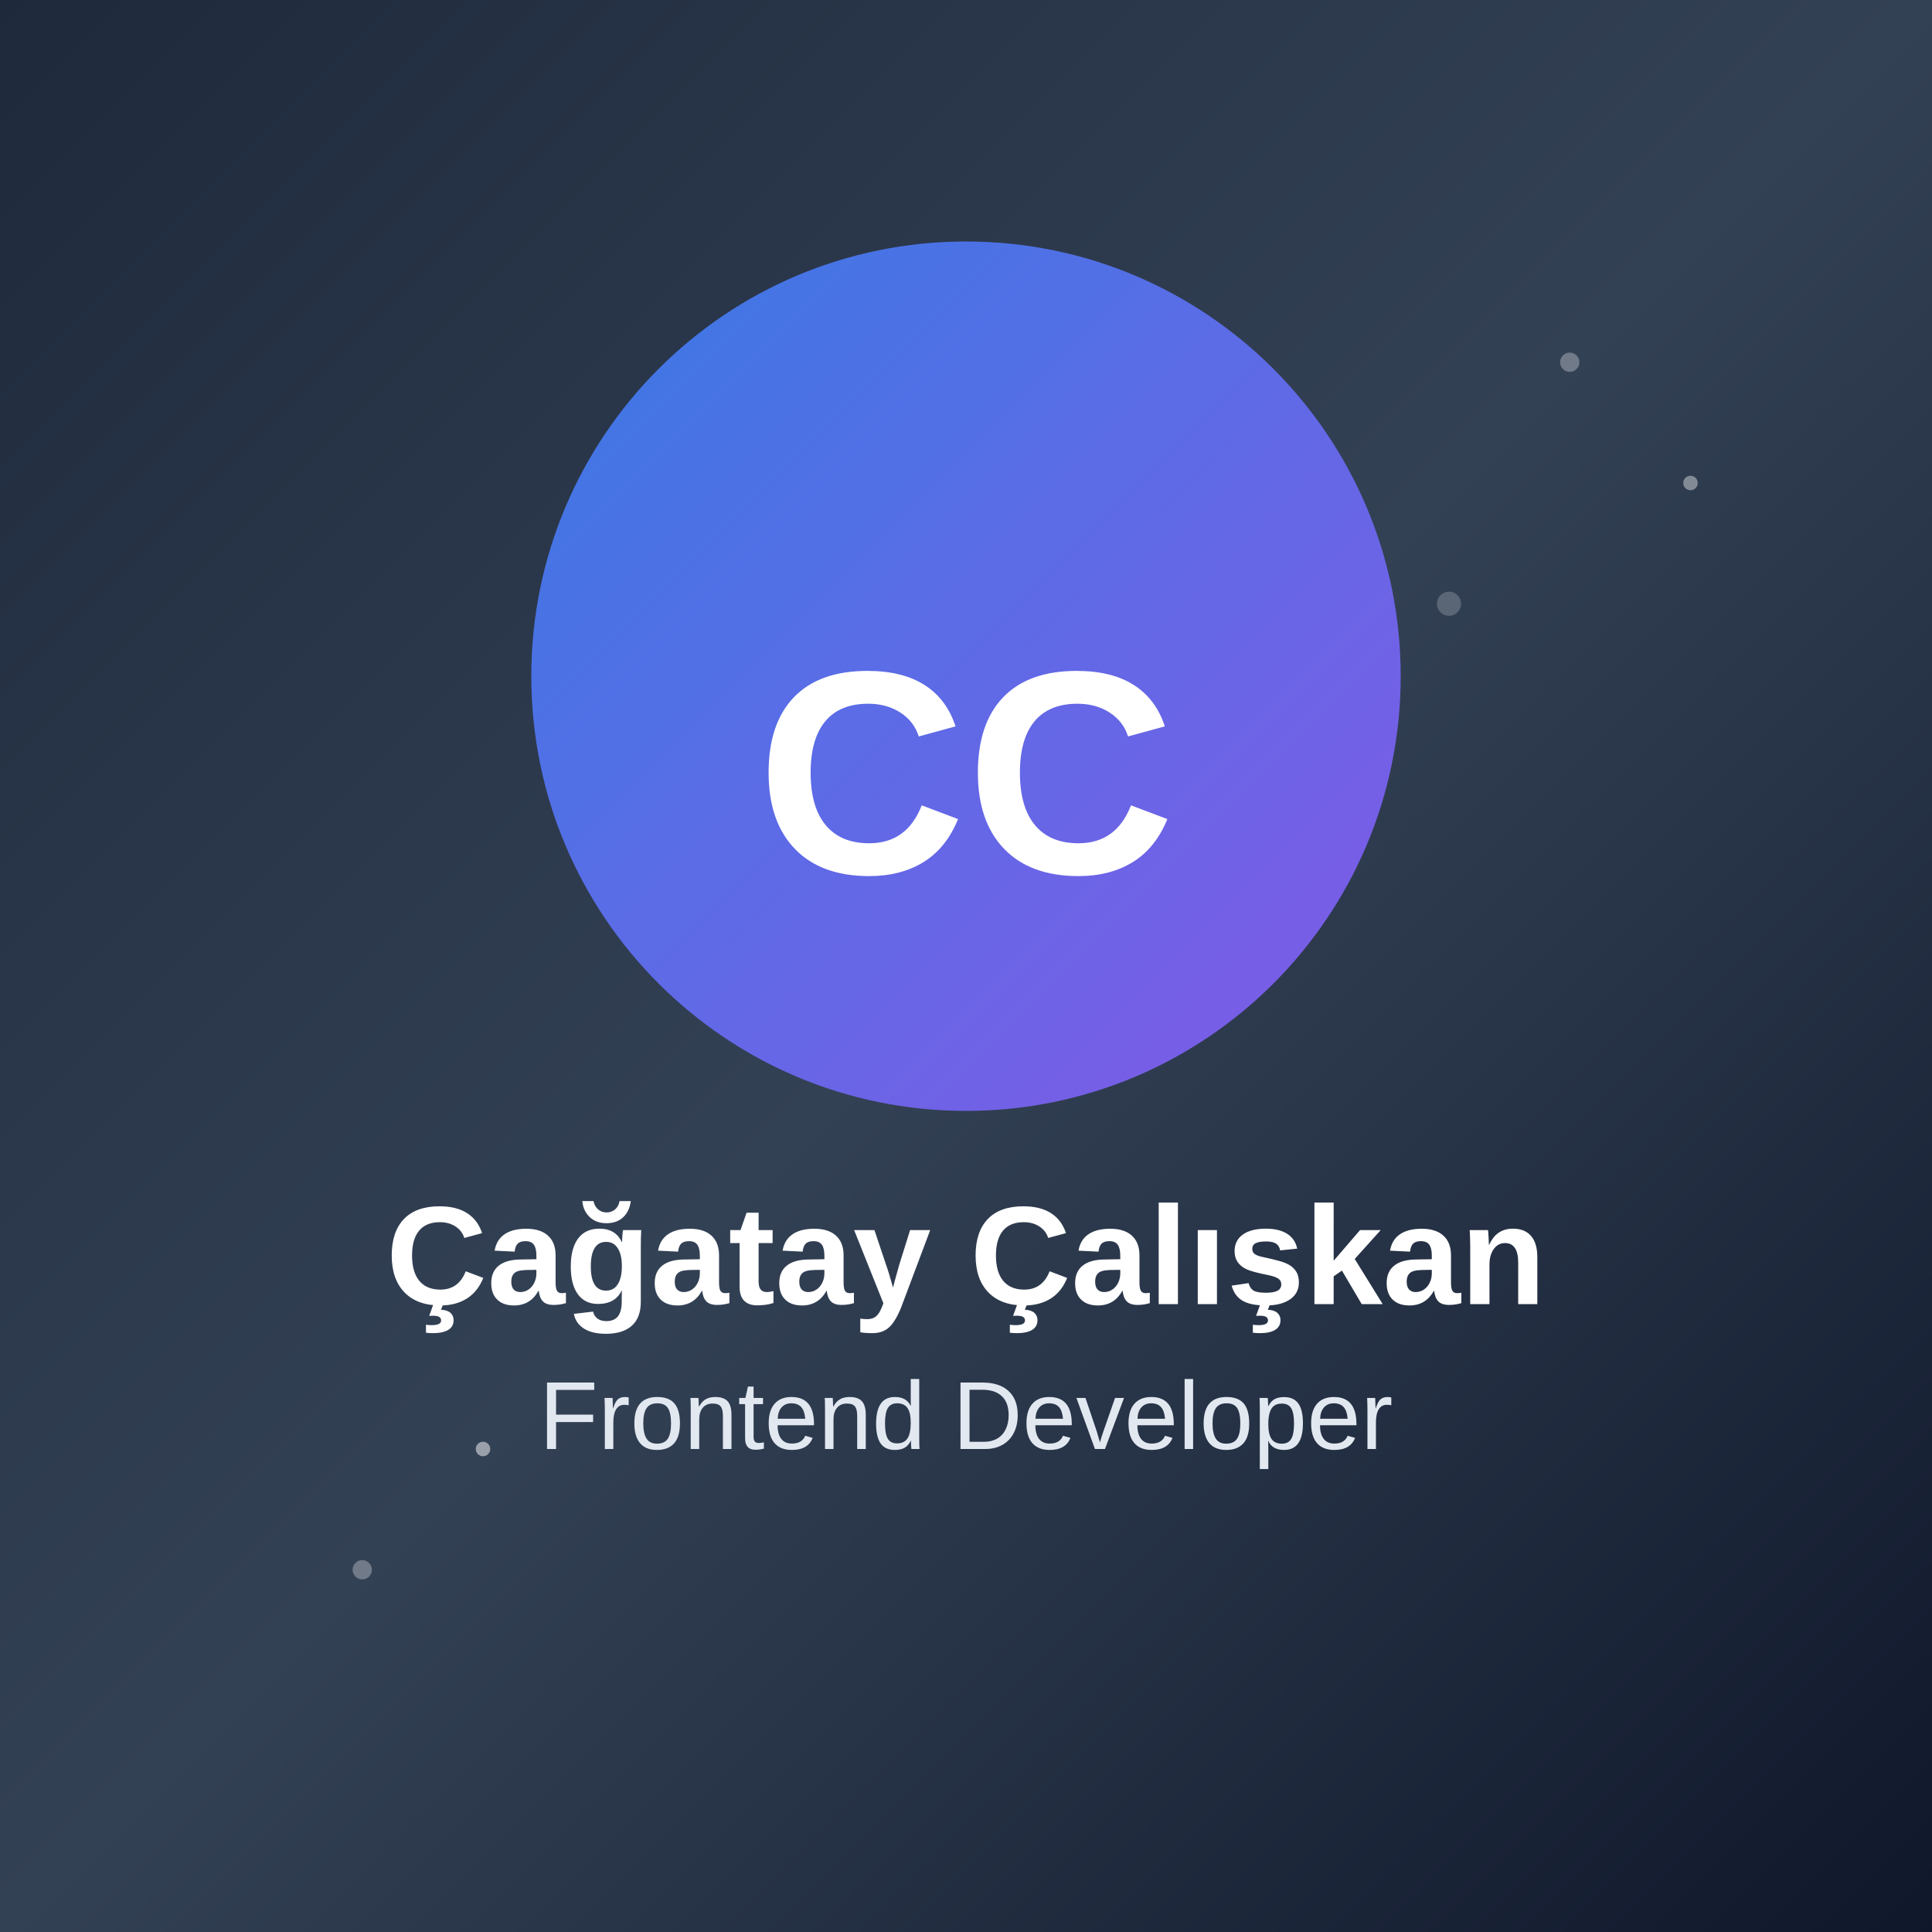
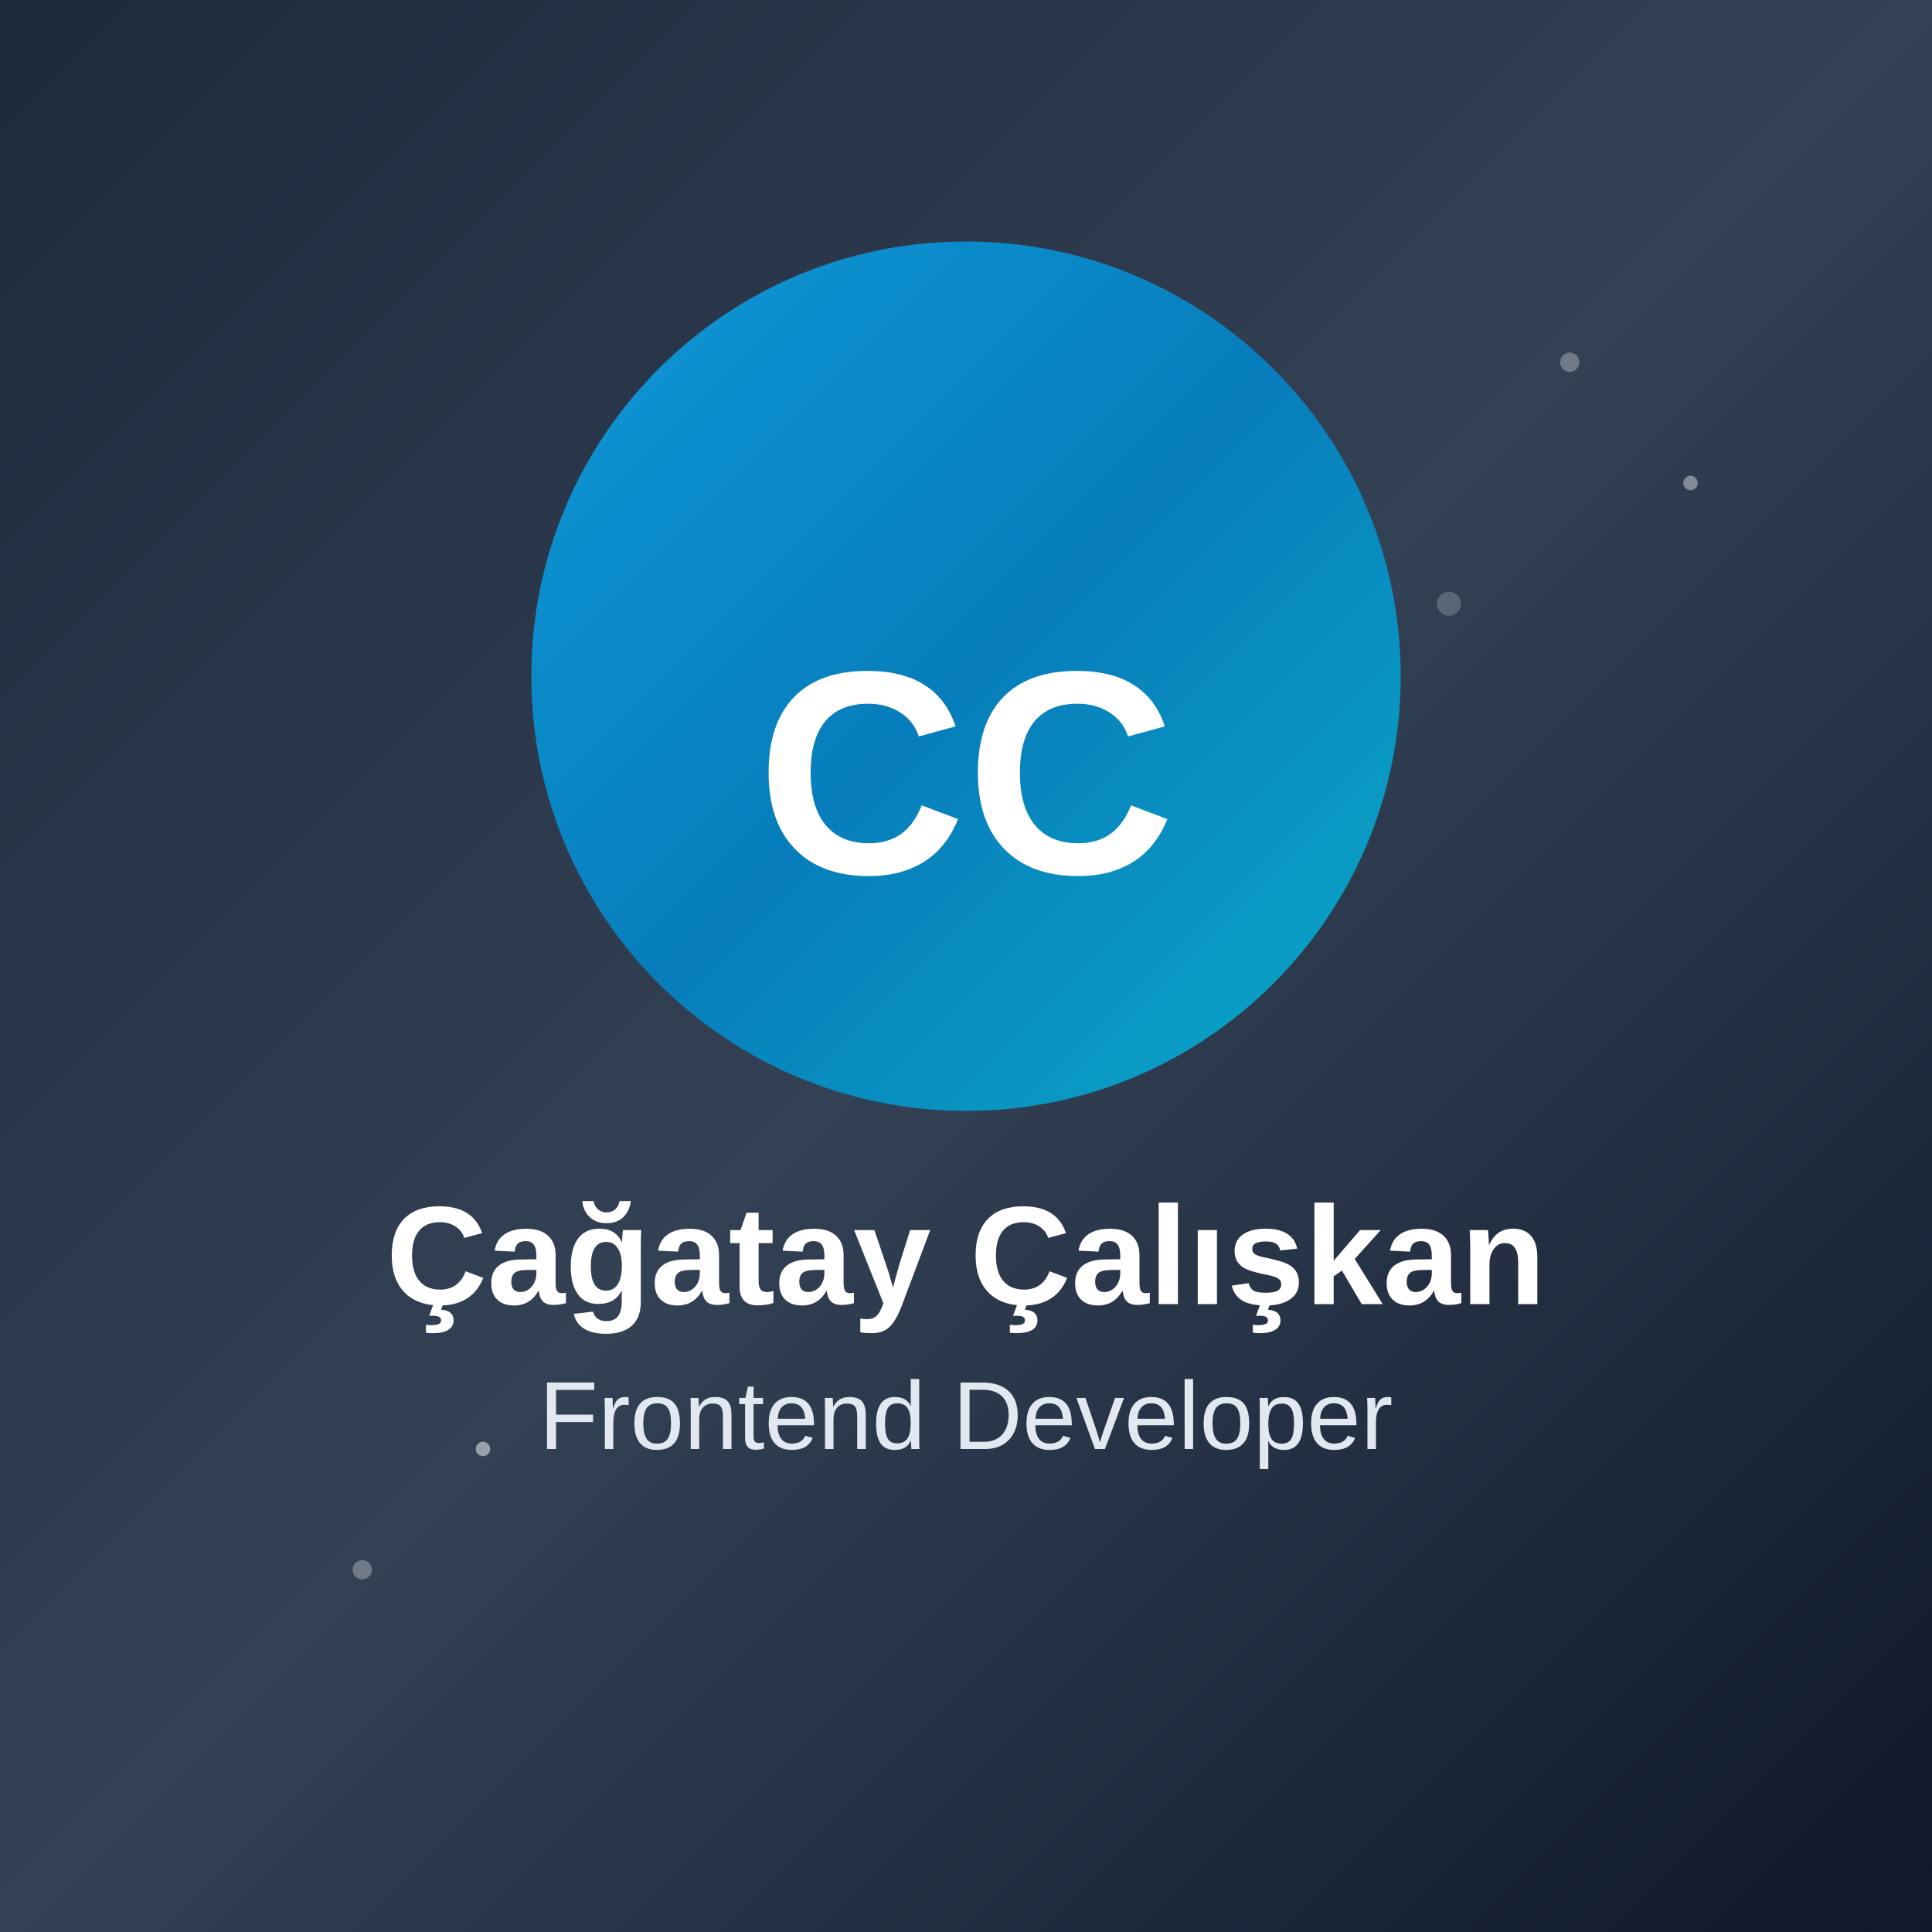
<svg xmlns="http://www.w3.org/2000/svg" viewBox="0 0 800 800">
  <rect width="800" height="800" fill="url(#bgGradient)" />
  <circle cx="400" cy="280" r="180" fill="url(#logoGradient)" opacity="0.9" />
  <text x="400" y="320" text-anchor="middle" dominant-baseline="central" fill="white" font-family="Arial, sans-serif" font-size="120" font-weight="bold">CC</text>
  <text x="400" y="540" text-anchor="middle" fill="white" font-family="Arial, sans-serif" font-size="58" font-weight="bold">Çağatay Çalışkan</text>
  <text x="400" y="600" text-anchor="middle" fill="#e2e8f0" font-family="Arial, sans-serif" font-size="40" font-weight="400">Frontend Developer</text>
  <circle cx="650" cy="150" r="4" fill="white" opacity="0.3" />
  <circle cx="700" cy="200" r="3" fill="white" opacity="0.4" />
  <circle cx="600" cy="250" r="5" fill="white" opacity="0.2" />
  <circle cx="150" cy="650" r="4" fill="white" opacity="0.3" />
  <circle cx="200" cy="600" r="3" fill="white" opacity="0.5" />
  <defs>
    <linearGradient id="bgGradient" x1="0%" y1="0%" x2="100%" y2="100%">
      <stop offset="0%" stop-color="#1e293b" />
      <stop offset="50%" stop-color="#334155" />
      <stop offset="100%" stop-color="#0f172a" />
    </linearGradient>
    <linearGradient id="logoGradient" x1="0%" y1="0%" x2="100%" y2="100%">
-       <stop offset="0%" stop-color="#3b82f6" />
-       <stop offset="100%" stop-color="#8b5cf6" />
+       <stop offset="0%" stop-color="#0ea5e9" />
+       <stop offset="50%" stop-color="#0284c7" />
+       <stop offset="100%" stop-color="#06b6d4" />
    </linearGradient>
  </defs>
</svg>
